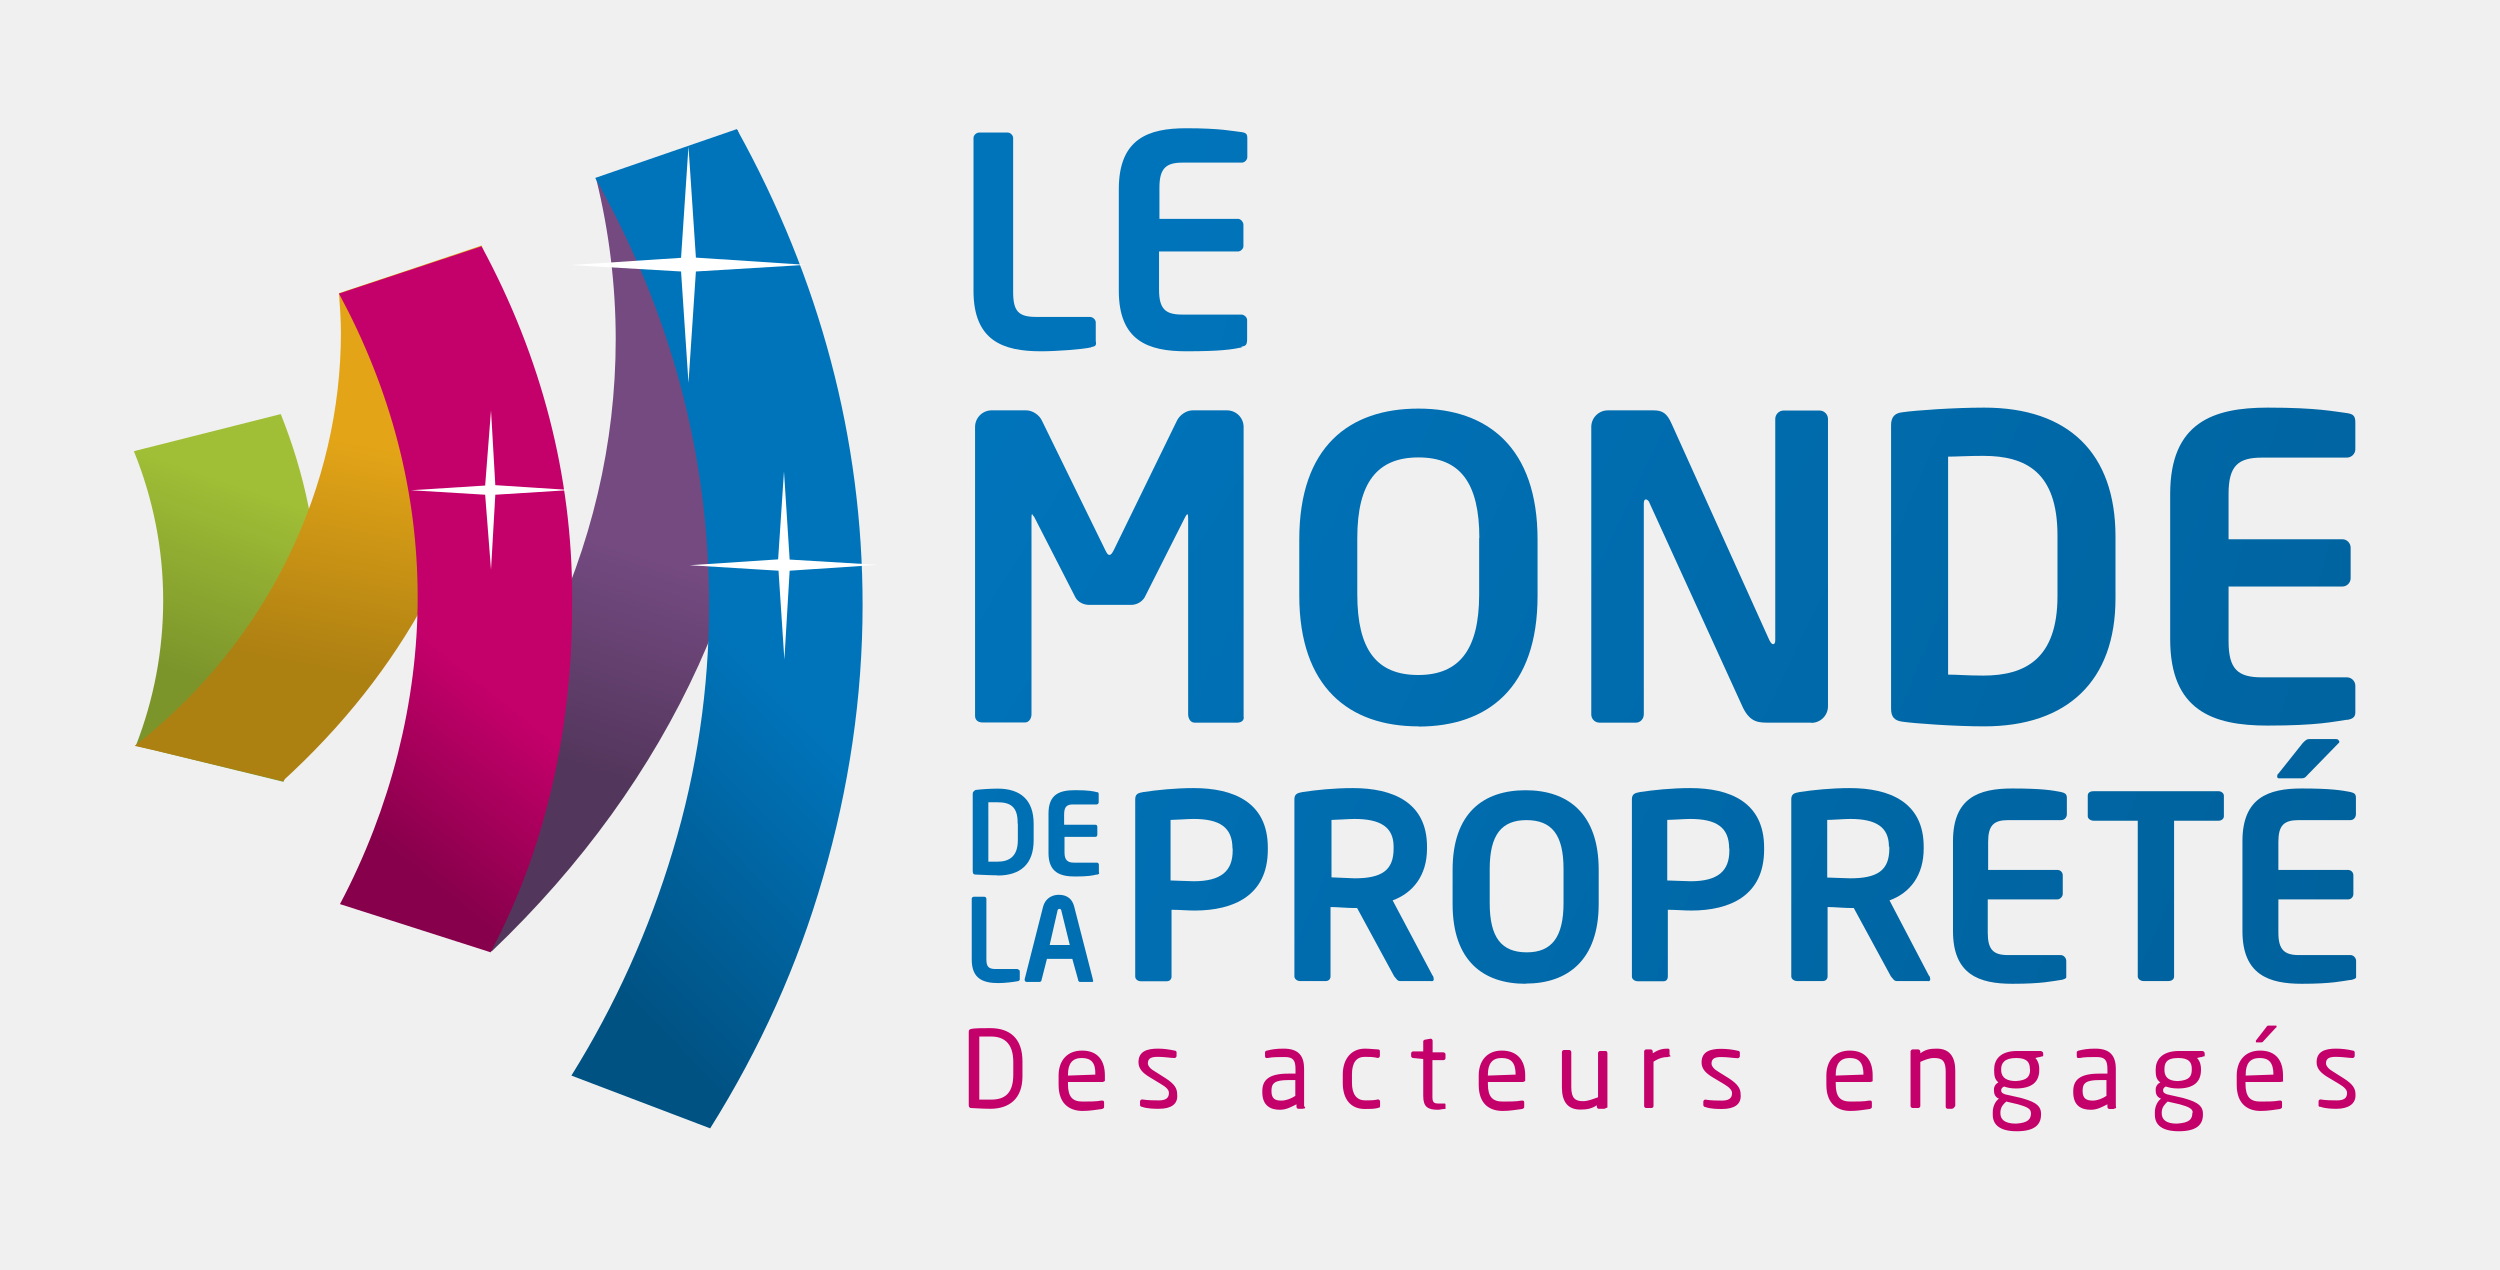
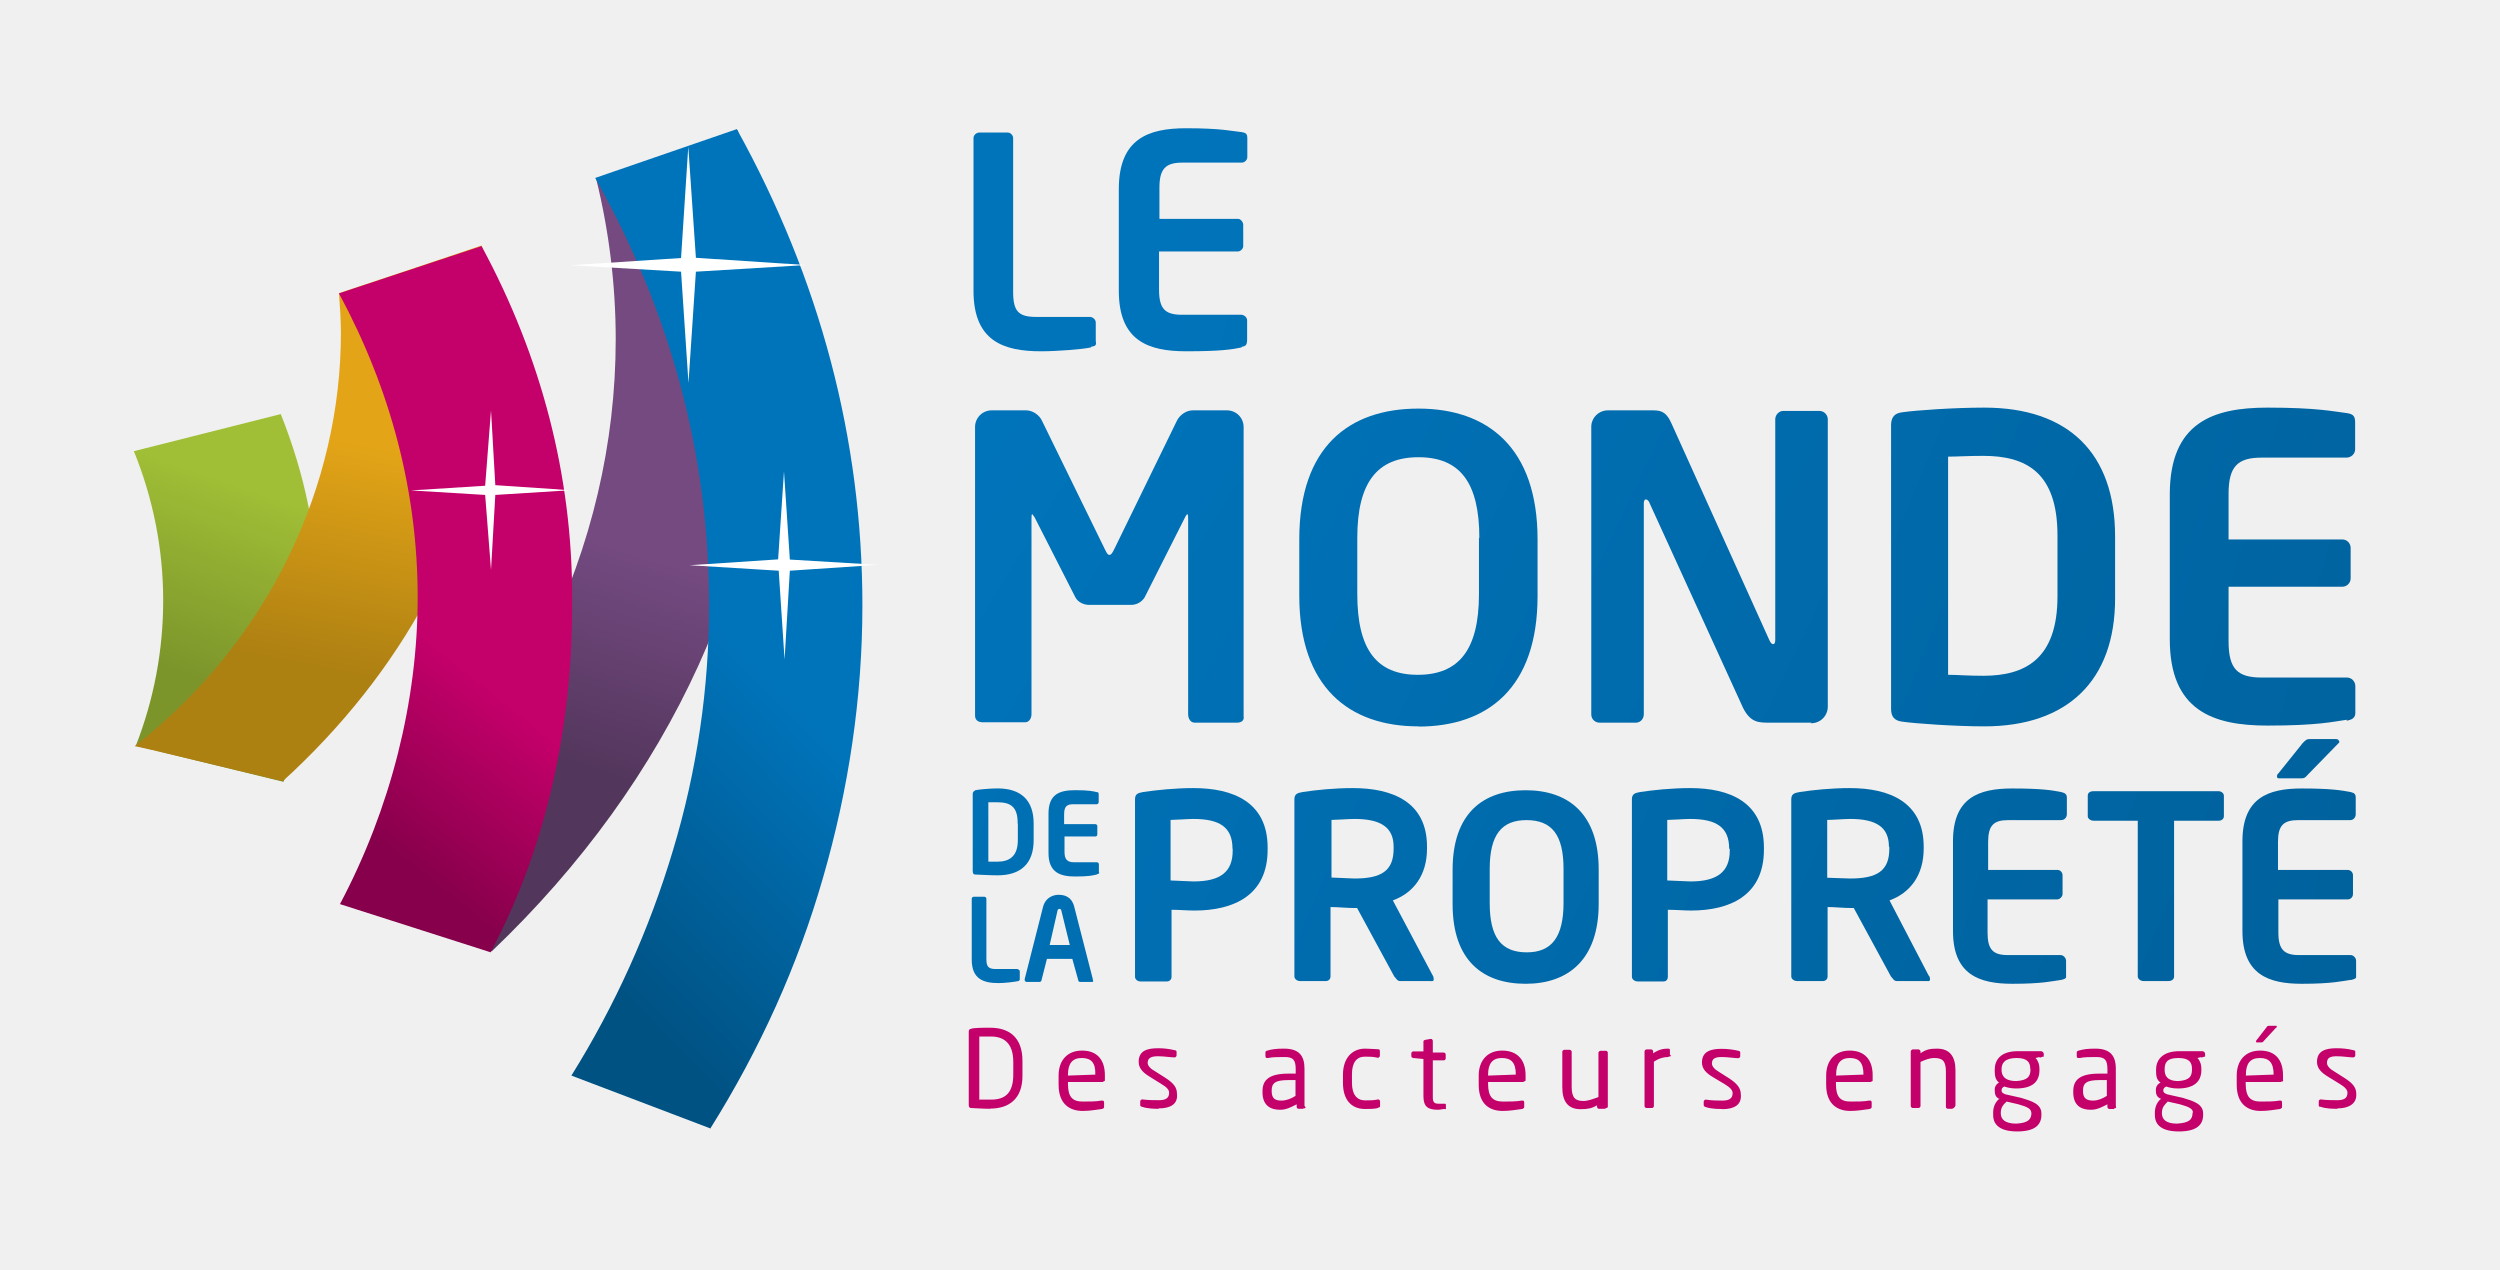
- <svg xmlns="http://www.w3.org/2000/svg" width="128" height="65" viewBox="0 0 128 65">
+ <svg xmlns="http://www.w3.org/2000/svg" width="128" height="65">
  <defs>
    <linearGradient id="a" x1="-5.817%" x2="712.861%" y1="10.533%" y2="529.75%">
      <stop stop-color="#0074BB" offset="0%" />
      <stop stop-color="#005283" offset="100%" />
    </linearGradient>
    <linearGradient id="b" x1="-89.398%" x2="719.671%" y1="-38.202%" y2="472.45%">
      <stop stop-color="#0074BB" offset="0%" />
      <stop stop-color="#005283" offset="100%" />
    </linearGradient>
    <linearGradient id="c" x1="-163.634%" x2="651.695%" y1="-86.267%" y2="433.437%">
      <stop stop-color="#0074BB" offset="0%" />
      <stop stop-color="#005283" offset="100%" />
    </linearGradient>
    <linearGradient id="d" x1="-258.616%" x2="600.618%" y1="-125.04%" y2="384.259%">
      <stop stop-color="#0074BB" offset="0%" />
      <stop stop-color="#005283" offset="100%" />
    </linearGradient>
    <linearGradient id="e" x1="-398.546%" x2="647.006%" y1="-174.023%" y2="337.536%">
      <stop stop-color="#0074BB" offset="0%" />
      <stop stop-color="#005283" offset="100%" />
    </linearGradient>
    <linearGradient id="f" x1="-306.698%" x2="2856.756%" y1="-151.519%" y2="1712.246%">
      <stop stop-color="#0074BB" offset="0%" />
      <stop stop-color="#005283" offset="100%" />
    </linearGradient>
    <linearGradient id="g" x1="-456.101%" x2="3388.277%" y1="-204.249%" y2="1682.412%">
      <stop stop-color="#0074BB" offset="0%" />
      <stop stop-color="#005283" offset="100%" />
    </linearGradient>
    <linearGradient id="h" x1="-224.991%" x2="1229.326%" y1="-101.293%" y2="737.675%">
      <stop stop-color="#0074BB" offset="0%" />
      <stop stop-color="#005283" offset="100%" />
    </linearGradient>
    <linearGradient id="i" x1="-282.417%" x2="1105.761%" y1="-143.43%" y2="698.781%">
      <stop stop-color="#0074BB" offset="0%" />
      <stop stop-color="#005283" offset="100%" />
    </linearGradient>
    <linearGradient id="j" x1="-327.247%" x2="993.835%" y1="-189.93%" y2="648.09%">
      <stop stop-color="#0074BB" offset="0%" />
      <stop stop-color="#005283" offset="100%" />
    </linearGradient>
    <linearGradient id="k" x1="-447.787%" x2="1006.53%" y1="-229.79%" y2="609.178%">
      <stop stop-color="#0074BB" offset="0%" />
      <stop stop-color="#005283" offset="100%" />
    </linearGradient>
    <linearGradient id="l" x1="-495.088%" x2="893.074%" y1="-272.411%" y2="569.791%">
      <stop stop-color="#0074BB" offset="0%" />
      <stop stop-color="#005283" offset="100%" />
    </linearGradient>
    <linearGradient id="m" x1="-685.524%" x2="1014.493%" y1="-314.431%" y2="517.121%">
      <stop stop-color="#0074BB" offset="0%" />
      <stop stop-color="#005283" offset="100%" />
    </linearGradient>
    <linearGradient id="n" x1="-626.279%" x2="798.712%" y1="-367.94%" y2="489.471%">
      <stop stop-color="#0074BB" offset="0%" />
      <stop stop-color="#005283" offset="100%" />
    </linearGradient>
    <linearGradient id="o" x1="-833.989%" x2="875.979%" y1="-297.736%" y2="370.766%">
      <stop stop-color="#0074BB" offset="0%" />
      <stop stop-color="#005283" offset="100%" />
    </linearGradient>
    <linearGradient id="p" x1="-504.135%" x2="3517.45%" y1="-200.374%" y2="1686.449%">
      <stop stop-color="#0074BB" offset="0%" />
      <stop stop-color="#005283" offset="100%" />
    </linearGradient>
    <linearGradient id="q" x1="-392.941%" x2="2417.081%" y1="-231.616%" y2="1634.985%">
      <stop stop-color="#0074BB" offset="0%" />
      <stop stop-color="#005283" offset="100%" />
    </linearGradient>
    <linearGradient id="r" x1="85.035%" x2="1665.324%" y1="76.378%" y2="820.008%">
      <stop stop-color="#0074BB" offset="0%" />
      <stop stop-color="#005283" offset="100%" />
    </linearGradient>
    <linearGradient id="s" x1="27.29%" x2="1531.628%" y1="34.538%" y2="765.615%">
      <stop stop-color="#0074BB" offset="0%" />
      <stop stop-color="#005283" offset="100%" />
    </linearGradient>
    <linearGradient id="t" x1="53.294%" x2="43.489%" y1="17.31%" y2="73.498%">
      <stop stop-color="#A1BF36" offset="0%" />
      <stop stop-color="#7C952B" offset="100%" />
    </linearGradient>
    <linearGradient id="u" x1="52.993%" x2="47.475%" y1="35.794%" y2="78.457%">
      <stop stop-color="#E3A417" offset="0%" />
      <stop stop-color="#AD8012" offset="100%" />
    </linearGradient>
    <linearGradient id="v" x1="52.14%" x2="47.522%" y1="48.746%" y2="76.358%">
      <stop stop-color="#744A81" offset="0%" />
      <stop stop-color="#53365C" offset="100%" />
    </linearGradient>
    <linearGradient id="w" x1="43.449%" x2="34.987%" y1="57.195%" y2="89.184%">
      <stop stop-color="#C4006A" offset="0%" />
      <stop stop-color="#87004B" offset="100%" />
    </linearGradient>
    <linearGradient id="x" x1="48.356%" x2="35.304%" y1="48.671%" y2="92.222%">
      <stop stop-color="#0074BB" offset="0%" />
      <stop stop-color="#005283" offset="100%" />
    </linearGradient>
  </defs>
  <g fill="none">
-     <path fill="url(#a)" d="M13.64 16.13h-2.18c-.2 0-.33-.2-.33-.43v-10c0-.15 0-.24-.05-.24 0 0-.05.04-.1.14L8.9 9.72a.82.82 0 0 1-.66.38H6.06c-.28 0-.57-.14-.7-.38L3.25 5.6a.68.68 0 0 1-.1-.14c-.04 0-.04.04-.04.23v10c0 .24-.14.43-.33.43H.6c-.2 0-.38-.1-.38-.34V1A.85.85 0 0 1 1.1.14h1.74c.33 0 .67.24.8.52l3.23 6.6c.1.2.14.28.23.28s.15-.1.24-.28l3.22-6.6c.14-.28.47-.52.8-.52h1.76a.85.85 0 0 1 .85.86v14.8c.05.23-.14.33-.33.33z" transform="translate(49.703 20.87)" />
-     <path fill="url(#b)" d="M22.92 16.32c-3.55 0-6.1-2-6.1-6.7V6.75c0-4.75 2.55-6.7 6.1-6.7s6.1 2 6.1 6.7v2.9c0 4.7-2.55 6.68-6.1 6.68zm3.12-9.63c0-2.86-1-4.14-3.12-4.14-2.1 0-3.13 1.28-3.13 4.13v2.88c0 2.85 1 4.13 3.12 4.13 2.08 0 3.12-1.27 3.12-4.12v-2.9z" transform="translate(49.703 20.87)" />
-     <path fill="url(#c)" d="M43.04 16.13h-2.17c-.52 0-.95 0-1.33-.76L34.76 4.9c-.05-.16-.15-.2-.2-.2-.04 0-.1.04-.1.2v10.8c0 .24-.18.43-.4.43H32.2a.42.42 0 0 1-.43-.43V1a.85.85 0 0 1 .86-.86h2.32c.47 0 .7.15.94.7l5 11.07c.06.1.1.2.2.2.05 0 .1-.05.1-.2V.58c0-.24.2-.43.42-.43h1.85c.24 0 .43.2.43.43v14.7a.85.85 0 0 1-.86.86z" transform="translate(49.703 20.87)" />
-     <path fill="url(#d)" d="M51.9 16.32c-1.52 0-3.6-.15-4.2-.24-.4-.05-.58-.24-.58-.66V.9c0-.43.2-.62.57-.66.65-.1 2.68-.24 4.2-.24 4.3 0 6.72 2.32 6.72 6.6v3.17c0 4.22-2.46 6.55-6.72 6.55zm3.74-9.77c0-3.23-1.6-4.08-3.8-4.08-.8 0-1.36.04-1.8.04v11.16c.44 0 1 .05 1.8.05 2.14 0 3.8-.85 3.8-4.07V6.55z" transform="translate(49.703 20.87)" />
-     <path fill="url(#e)" d="M70.46 15.98c-.7.1-1.5.3-4.07.3-2.8 0-4.98-.77-4.98-4.42V4.4C61.42.77 63.6 0 66.4 0c2.55 0 3.4.2 4.06.28.33.05.43.15.43.48v1.37c0 .24-.2.43-.44.43H66.1c-1.22 0-1.7.43-1.7 1.85v2.33h5.83c.23 0 .42.2.42.43v1.57c0 .23-.2.42-.42.42H64.4v2.8c0 1.43.47 1.85 1.7 1.85h4.36c.24 0 .43.2.43.43v1.37c0 .24-.15.34-.44.38z" transform="translate(49.703 20.87)" />
-     <path fill="url(#f)" d="M1.37 4.5c-.42 0-1-.04-1.13-.04-.1 0-.14-.05-.14-.2V.34C.1.23.14.2.24.13.44.1 1 .06 1.37.06c1.2 0 1.85.6 1.85 1.8v.85c0 1.2-.66 1.8-1.85 1.8zM2.4 1.86c.02-.9-.4-1.1-1.03-1.1H.9V3.8h.47c.57 0 1.04-.24 1.04-1.1v-.85z" transform="translate(49.703 40.317)" />
-     <path fill="url(#g)" d="M6.44 4.46c-.2.05-.43.1-1.1.1-.75 0-1.36-.2-1.36-1.2V1.34c0-1 .57-1.2 1.37-1.2.7 0 .95.06 1.1.1.1 0 .1.05.1.15v.38c0 .05-.06.1-.1.1h-1.2c-.32 0-.47.1-.47.52v.52h1.6c.06 0 .1.04.1.1v.42c0 .05-.04.1-.1.1H4.8v.8c0 .38.15.52.48.52h1.18c.05 0 .1.05.1.1v.38c.04.1 0 .1-.1.14z" transform="translate(49.703 40.317)" />
-     <path fill="url(#h)" d="M3.4 9.15c-.32 0-.84-.04-1.17-.04v3.42c0 .14-.1.24-.24.24H.65c-.14 0-.28-.1-.28-.24V3.46c0-.28.14-.33.43-.38.67-.1 1.62-.2 2.56-.2 2.04 0 3.8.72 3.8 3.05v.1c0 2.36-1.76 3.12-3.75 3.12zm1.95-3.17c0-1.1-.66-1.52-2-1.52-.27 0-.94.05-1.17.05v3.1c.2 0 .94.04 1.18.04 1.42 0 2-.53 2-1.57v-.1z" transform="translate(57.753 37.47)" />
-     <path fill="url(#i)" d="M15.53 12.76h-1.6c-.15 0-.2-.14-.3-.24l-1.9-3.5h-.18c-.33 0-.85-.05-1.18-.05v3.55c0 .14-.1.24-.24.24H8.8c-.13 0-.28-.1-.28-.24V3.46c0-.28.15-.33.43-.38.66-.1 1.6-.2 2.56-.2 2.04 0 3.8.72 3.8 3v.1c0 1.37-.72 2.27-1.76 2.65l2.04 3.84c.05.05.05.1.05.1.04.14 0 .2-.1.2zM13.6 5.88c0-1-.67-1.42-2-1.42-.28 0-.95.05-1.18.05v2.94c.2 0 .95.05 1.18.05 1.38 0 2-.4 2-1.52v-.1z" transform="translate(57.753 37.47)" />
-     <path fill="url(#j)" d="M20.36 12.9c-2.18 0-3.74-1.18-3.74-4.08V7.07c0-2.9 1.56-4.08 3.74-4.08S24.1 4.2 24.1 7.06v1.75c0 2.85-1.56 4.08-3.74 4.08zm1.94-5.88c0-1.75-.6-2.5-1.9-2.5-1.27 0-1.88.75-1.88 2.5v1.75c0 1.76.6 2.52 1.9 2.52 1.27 0 1.88-.77 1.88-2.53V7.02z" transform="translate(57.753 37.47)" />
-     <path fill="url(#k)" d="M28.84 9.15c-.33 0-.85-.04-1.2-.04v3.42c0 .14-.08.24-.22.24H26.1c-.15 0-.3-.1-.3-.24V3.46c0-.28.15-.33.43-.38.67-.1 1.6-.2 2.56-.2 2.03 0 3.78.72 3.78 3.05v.1c0 2.36-1.75 3.12-3.74 3.12zm1.94-3.17c0-1.1-.66-1.52-2-1.52-.27 0-.94.05-1.17.05v3.1c.2 0 .95.04 1.2.04 1.4 0 1.98-.53 1.98-1.57v-.1z" transform="translate(57.753 37.47)" />
-     <path fill="url(#l)" d="M40.96 12.76h-1.6c-.15 0-.2-.14-.3-.24l-1.9-3.5H37c-.33 0-.85-.05-1.18-.05v3.55c0 .14-.1.24-.24.24h-1.32c-.15 0-.3-.1-.3-.24V3.46c0-.28.15-.33.44-.38.66-.1 1.6-.2 2.56-.2 2.03 0 3.78.72 3.78 3v.1c0 1.37-.7 2.27-1.75 2.65L41 12.47a.15.15 0 0 1 .06.1c.04.14 0 .2-.1.2zm-2-6.88c0-1-.65-1.42-1.98-1.42-.28 0-.94.05-1.18.05v2.95c.2 0 .95.04 1.18.04 1.38 0 2-.4 2-1.52v-.1z" transform="translate(57.753 37.47)" />
-     <path fill="url(#m)" d="M47.78 12.7c-.43.06-.95.2-2.5.2-1.7 0-3.04-.47-3.04-2.7V5.6c0-2.23 1.32-2.7 3.03-2.7 1.56 0 2.08.1 2.5.18.2.05.3.1.3.3v.84c0 .14-.1.3-.3.3h-2.7c-.75 0-1.03.27-1.03 1.12v1.43h3.55c.13 0 .27.1.27.28v.95c0 .14-.14.28-.28.28h-3.56v1.7c0 .87.28 1.15 1.04 1.15h2.7c.14 0 .28.14.28.3v.84c0 .05-.1.1-.28.14z" transform="translate(57.753 37.47)" />
-     <path fill="url(#n)" d="M55.83 4.55h-2.27v7.97c0 .14-.1.24-.3.24H52c-.15 0-.3-.1-.3-.24V4.55h-2.26c-.15 0-.3-.1-.3-.23V3.27c0-.14.1-.23.3-.23h6.4c.13 0 .27.1.27.23v1.05c0 .14-.13.23-.27.23z" transform="translate(57.753 37.47)" />
-     <path fill="url(#o)" d="M62.6 12.7c-.43.06-.95.2-2.5.2-1.7 0-3.04-.47-3.04-2.7V5.6c0-2.23 1.33-2.7 3.03-2.7 1.55 0 2.07.1 2.5.18.2.05.28.1.28.3v.84c0 .14-.1.3-.28.3h-2.65c-.76 0-1.04.27-1.04 1.12v1.43h3.56c.14 0 .28.1.28.28v.95c0 .14-.1.28-.28.28H58.9v1.7c0 .87.3 1.15 1.05 1.15h2.65c.14 0 .28.14.28.3v.84c0 .05-.1.1-.28.14zM61.98.58l-1.56 1.6c-.1.1-.14.2-.33.2h-1.15c-.1 0-.1-.05-.1-.1 0-.04 0-.1.06-.14L60.15.57c.14-.14.2-.2.33-.2h1.37c.1 0 .15.06.15.1.03 0 .03.05 0 .1z" transform="translate(57.753 37.47)" />
+     <path fill="url(#a)" d="M13.64 16.13h-2.18c-.2 0-.33-.2-.33-.43v-10c0-.15 0-.24-.05-.24 0 0-.05.04-.1.14L8.9 9.72a.82.82 0 0 1-.66.38H6.06c-.28 0-.57-.14-.7-.38L3.26 5.6a.68.68 0 0 1-.1-.14c-.05 0-.05.04-.05.23v10c0 .23-.13.42-.32.42H.6c-.2 0-.38-.1-.38-.34V1A.85.85 0 0 1 1.1.14h1.74c.33 0 .67.24.8.52l3.23 6.6c.1.2.14.28.23.28s.15-.1.24-.28l3.22-6.6c.14-.28.47-.52.8-.52h1.76a.85.85 0 0 1 .85.86v14.8c.05.23-.14.33-.33.33z" transform="translate(49.703 20.87)" />
+     <path fill="url(#b)" d="M22.92 16.32c-3.55 0-6.1-2-6.1-6.7V6.75c0-4.75 2.55-6.7 6.1-6.7s6.1 2 6.1 6.7v2.9c0 4.7-2.55 6.68-6.1 6.68zm3.12-9.63c0-2.87-1-4.15-3.12-4.15-2.1 0-3.13 1.28-3.13 4.13v2.88c0 2.85 1 4.13 3.1 4.13s3.13-1.28 3.13-4.13v-2.9z" transform="translate(49.703 20.87)" />
+     <path fill="url(#c)" d="M43.04 16.13h-2.17c-.52 0-.95 0-1.33-.76L34.76 4.9c-.05-.16-.15-.2-.2-.2-.04 0-.1.04-.1.2v10.8c0 .24-.18.43-.4.43H32.2a.42.42 0 0 1-.43-.43V1a.85.85 0 0 1 .86-.86h2.32c.47 0 .7.15.94.7l5 11.07c.05.1.1.2.2.2.04 0 .1-.04.1-.2V.6c0-.24.2-.43.4-.43h1.86c.24 0 .43.2.43.43v14.7a.85.85 0 0 1-.87.86z" transform="translate(49.703 20.87)" />
+     <path fill="url(#d)" d="M51.9 16.32c-1.52 0-3.6-.15-4.2-.24-.4-.05-.58-.24-.58-.66V.9c0-.43.2-.62.57-.66.64-.1 2.67-.24 4.2-.24 4.3 0 6.7 2.32 6.7 6.6v3.17c0 4.22-2.45 6.55-6.7 6.55zm3.74-9.77c0-3.23-1.6-4.08-3.8-4.08-.8 0-1.36.04-1.8.04v11.17c.44 0 1 .05 1.8.05 2.14 0 3.8-.85 3.8-4.07v-3.1z" transform="translate(49.703 20.87)" />
+     <path fill="url(#e)" d="M70.46 15.98c-.7.1-1.5.3-4.07.3-2.8 0-5-.77-5-4.42V4.4c.02-3.63 2.2-4.4 5-4.4 2.55 0 3.4.2 4.06.28.33.05.43.15.43.48v1.37c0 .24-.2.43-.45.43H66.1c-1.22 0-1.7.43-1.7 1.85v2.34h5.83c.23 0 .42.2.42.43v1.57c0 .23-.2.42-.42.42H64.4v2.8c0 1.43.47 1.85 1.7 1.85h4.36c.24 0 .43.2.43.44v1.37c0 .25-.16.35-.45.4z" transform="translate(49.703 20.87)" />
+     <path fill="url(#f)" d="M1.37 4.5c-.42 0-1-.04-1.13-.04-.1 0-.14-.05-.14-.2V.34C.1.24.14.2.24.14.44.1 1 .05 1.37.05c1.2 0 1.85.6 1.85 1.8v.85c0 1.2-.66 1.8-1.85 1.8zM2.4 1.86C2.42.96 2 .76 1.37.76H.9V3.8h.47c.57 0 1.04-.24 1.04-1.1v-.85z" transform="translate(49.703 40.317)" />
+     <path fill="url(#g)" d="M6.44 4.46c-.2.05-.43.1-1.1.1-.75 0-1.36-.2-1.36-1.2V1.34c0-1 .57-1.2 1.37-1.2.7 0 .95.06 1.1.1.1 0 .1.05.1.15v.37c0 .05-.06.1-.1.1h-1.2c-.32 0-.47.1-.47.52v.5h1.6c.06 0 .1.05.1.1v.43a.1.1 0 0 1-.1.1H4.8v.8c0 .38.15.52.48.52h1.18c.05 0 .1.05.1.1v.38c.04.1 0 .1-.1.14z" transform="translate(49.703 40.317)" />
+     <path fill="url(#h)" d="M3.4 9.15c-.32 0-.84-.04-1.17-.04v3.43c0 .14-.1.24-.24.24H.64c-.14 0-.28-.1-.28-.24V3.46c0-.28.14-.33.43-.38.67-.1 1.62-.2 2.56-.2 2.04 0 3.8.72 3.8 3.05v.1c0 2.36-1.76 3.12-3.75 3.12zm1.95-3.17c0-1.1-.66-1.52-2-1.52-.27 0-.94.05-1.17.05v3.1c.2 0 .94.05 1.18.05 1.42 0 2-.53 2-1.57v-.1z" transform="translate(57.753 37.47)" />
+     <path fill="url(#i)" d="M15.53 12.76h-1.6c-.15 0-.2-.14-.3-.24l-1.9-3.5h-.18c-.33 0-.85-.05-1.18-.05v3.55c0 .14-.1.24-.24.24H8.8c-.13 0-.28-.1-.28-.24V3.46c0-.28.15-.33.43-.38.66-.1 1.6-.2 2.56-.2 2.05 0 3.8.72 3.8 3v.1c0 1.37-.7 2.27-1.75 2.65l2.04 3.84c.04.05.04.1.04.1.04.14 0 .2-.1.2zM13.6 5.88c0-1-.67-1.42-2-1.42-.28 0-.95.05-1.18.05v2.95c.2 0 .95.05 1.18.05 1.38 0 2-.4 2-1.52v-.1z" transform="translate(57.753 37.47)" />
+     <path fill="url(#j)" d="M20.36 12.9c-2.18 0-3.74-1.18-3.74-4.08V7.07c0-2.9 1.56-4.08 3.74-4.08s3.74 1.2 3.74 4.06V8.8c0 2.86-1.56 4.1-3.74 4.1zm1.94-5.88c0-1.75-.6-2.5-1.9-2.5-1.27 0-1.88.75-1.88 2.5v1.75c0 1.76.6 2.52 1.9 2.52 1.27 0 1.88-.78 1.88-2.54V7.02z" transform="translate(57.753 37.47)" />
+     <path fill="url(#k)" d="M28.84 9.15c-.33 0-.85-.04-1.2-.04v3.43c0 .14-.08.24-.22.24H26.1c-.15 0-.3-.1-.3-.24V3.46c0-.28.15-.33.43-.38.67-.1 1.6-.2 2.56-.2 2.02 0 3.77.72 3.77 3.05v.1c0 2.36-1.75 3.12-3.74 3.12zm1.94-3.17c0-1.1-.66-1.52-2-1.52-.27 0-.94.05-1.17.05v3.1c.2 0 .96.05 1.2.05 1.4 0 2-.53 2-1.57v-.1z" transform="translate(57.753 37.47)" />
+     <path fill="url(#l)" d="M40.96 12.76h-1.6c-.15 0-.2-.14-.3-.24l-1.9-3.5H37c-.33 0-.85-.05-1.18-.05v3.55c0 .14-.1.24-.24.24h-1.32c-.15 0-.3-.1-.3-.24V3.46c0-.28.15-.33.44-.38.66-.1 1.6-.2 2.56-.2 2.03 0 3.78.72 3.78 3v.1c0 1.37-.7 2.27-1.75 2.65l2 3.84a.15.15 0 0 1 .06.1c.04.14 0 .2-.1.2zm-2-6.88c0-1-.65-1.42-1.98-1.42-.28 0-.94.05-1.18.05v2.96c.2 0 .95.04 1.18.04 1.38 0 2-.4 2-1.52v-.1z" transform="translate(57.753 37.47)" />
+     <path fill="url(#m)" d="M47.78 12.7c-.43.06-.95.2-2.5.2-1.7 0-3.04-.47-3.04-2.7V5.6c0-2.23 1.32-2.7 3.03-2.7 1.56 0 2.08.1 2.5.18.2.05.3.1.3.3v.84c0 .14-.1.3-.3.3h-2.7c-.75 0-1.03.27-1.03 1.12v1.43h3.55c.12 0 .26.1.26.28v.95c0 .14-.14.28-.28.28h-3.56v1.7c0 .87.28 1.15 1.04 1.15h2.7c.14 0 .28.14.28.3v.84c0 .05-.1.1-.28.14z" transform="translate(57.753 37.47)" />
+     <path fill="url(#n)" d="M55.83 4.55h-2.27v7.97c0 .14-.1.24-.3.24H52c-.15 0-.3-.1-.3-.24V4.55h-2.26c-.15 0-.3-.1-.3-.23V3.27c0-.14.1-.23.3-.23h6.4c.13 0 .27.1.27.23v1.05c0 .14-.12.23-.26.23z" transform="translate(57.753 37.47)" />
+     <path fill="url(#o)" d="M62.6 12.7c-.43.06-.95.2-2.5.2-1.7 0-3.04-.47-3.04-2.7V5.6c0-2.23 1.33-2.7 3.03-2.7 1.54 0 2.06.1 2.5.18.2.05.27.1.27.3v.84c0 .14-.1.3-.28.3h-2.66c-.76 0-1.04.27-1.04 1.12v1.43h3.56c.14 0 .28.1.28.28v.95c0 .14-.1.28-.28.28H58.9v1.7c0 .87.3 1.15 1.05 1.15h2.65c.14 0 .28.14.28.3v.84c0 .05-.1.1-.28.14zM61.98.58l-1.56 1.6c-.1.1-.14.2-.33.2h-1.16c-.1 0-.1-.05-.1-.1 0-.04 0-.1.06-.14L60.15.57c.14-.14.2-.2.33-.2h1.37c.1 0 .15.06.15.1.03 0 .03.05 0 .1z" transform="translate(57.753 37.47)" />
    <path fill="url(#p)" d="M2.42 4.7c-.2.04-.67.1-1 .1C.66 4.8.05 4.6.05 3.6V.48c0-.04.04-.1.1-.1H.7c.06 0 .1.06.1.1v3.1c0 .37.1.5.48.5h1.1c.03 0 .13.06.13.1v.38c0 .1 0 .1-.1.15z" transform="translate(49.703 45.534)" />
-     <path fill="url(#q)" d="M6.2 4.74h-.6c-.06 0-.1-.04-.1-.1l-.3-1.08H3.9l-.28 1.1c0 .04-.05.08-.1.08h-.66c-.05 0-.1-.04-.1-.1V4.6L3.7.9c.14-.52.56-.62.8-.62.23 0 .66.05.8.62l.95 3.7v.05c.05.04 0 .1-.05.1zM4.64 1.1c0-.06-.05-.1-.1-.1s-.1.04-.1.1l-.4 1.75h1.03L4.64 1.1z" transform="translate(49.703 45.534)" />
-     <path fill="url(#r)" d="M6.16 11.62c-.43.1-1.76.2-2.56.2-1.94 0-3.46-.53-3.46-3.1V.9c0-.14.14-.28.3-.28h1.45c.14 0 .28.14.28.28v7.88c0 1 .28 1.28 1.18 1.28H6.1c.15 0 .3.14.3.28v.95c.04.23 0 .27-.24.32z" transform="translate(49.703 6.166)" />
-     <path fill="url(#s)" d="M13.88 11.62c-.48.1-1.05.2-2.85.2-1.94 0-3.45-.53-3.45-3.1v-5.2C7.58.94 9.08.4 11.03.4c1.8 0 2.37.15 2.85.2.23.04.28.1.28.33v.95c0 .14-.14.28-.28.28h-3.04c-.85 0-1.18.3-1.18 1.28v1.6h4.03c.13 0 .27.16.27.3v1.1c0 .13-.14.27-.28.27H9.64v1.95c0 1 .33 1.28 1.18 1.28h3.03c.15 0 .3.14.3.28v.95c0 .33-.06.37-.3.42z" transform="translate(49.703 6.166)" />
+     <path fill="url(#q)" d="M6.2 4.74h-.6c-.06 0-.1-.04-.1-.1l-.3-1.08H3.9l-.28 1.1c0 .04-.05.08-.1.08h-.66a.1.1 0 0 1-.1-.1V4.6L3.7.9c.14-.52.56-.62.8-.62.23 0 .66.05.8.62l.95 3.7v.05c.05.04 0 .1-.05.1zM4.64 1.1a.1.1 0 0 0-.2 0l-.4 1.75h1.03L4.64 1.1z" transform="translate(49.703 45.534)" />
+     <path fill="url(#r)" d="M6.16 11.62c-.43.1-1.76.2-2.56.2-1.94 0-3.46-.53-3.46-3.1V.9c0-.14.14-.28.3-.28H1.9c.13 0 .27.14.27.28v7.88c0 1 .28 1.28 1.18 1.28H6.1c.15 0 .3.14.3.28v.95c.04.22 0 .26-.24.3z" transform="translate(49.703 6.166)" />
+     <path fill="url(#s)" d="M13.88 11.62c-.48.1-1.05.2-2.85.2-1.94 0-3.45-.53-3.45-3.1v-5.2C7.58.94 9.08.4 11.03.4c1.8 0 2.37.15 2.85.2.23.04.28.1.28.33v.95c0 .14-.14.28-.28.28h-3.04c-.85 0-1.18.3-1.18 1.28v1.6h4.03c.12 0 .26.16.26.3v1.1c0 .13-.14.27-.28.27H9.64v1.96c0 1 .33 1.28 1.18 1.28h3.03c.15 0 .3.14.3.28v.95c0 .33-.06.37-.3.42z" transform="translate(49.703 6.166)" />
    <path fill="url(#t)" d="M14.06 40.03L6.5 38.18a20.38 20.38 0 0 0 1.4-7.44c0-2.6-.5-5.17-1.5-7.64l7.52-1.9c1.23 3.08 1.9 6.26 1.9 9.5.04 3.2-.57 6.34-1.76 9.33z" transform="translate(.455)" />
-     <path fill="url(#u)" d="M24.95 17.03c0-1.2-.23-3.04-.75-4.46l-3.4 1.14-3.9 1.3c.05.65.1 1.36.1 2.03 0 7.73-3.6 15.7-10.56 21.15l.9.2 6.68 1.6c3.07-2.8 5.54-5.92 7.38-9.34 2.37-4.27 3.55-8.87 3.55-13.6z" transform="translate(.455)" />
-     <path fill="url(#v)" d="M35.52 7.26l-5.45 1.9a34.43 34.43 0 0 1 1 8.2c0 10.72-4.98 20.92-14.07 28.9l7.72 2.45c9.23-8.8 14.25-19.8 14.25-31.34 0-3.18-.57-7.3-1.66-10.72l-1.78.62z" transform="translate(.455)" />
-     <path fill="url(#w)" d="M24.67 48.76l-7.72-2.47c2.6-4.9 3.98-10.4 3.98-15.7 0-5.4-1.37-10.63-4.03-15.56l7.3-2.42c3.08 5.7 4.64 11.76 4.64 17.97.05 6.1-1.14 12.47-4.17 18.16z" transform="translate(.455)" />
-     <path fill="url(#x)" d="M35.9 57.77l-7.1-2.7A47.43 47.43 0 0 0 34 43.54a43.42 43.42 0 0 0 1.85-12.57c0-7.63-1.94-14.94-5.83-21.86l7.25-2.5c4.26 7.68 6.44 15.88 6.44 24.37 0 4.7-.7 9.4-2.03 13.95-1.28 4.46-3.22 8.77-5.78 12.85z" transform="translate(.455)" />
-     <path fill="#FFF" d="M40.14 24.14l-.3 4.5-4.53.3 4.55.28.3 4.55.27-4.55 4.5-.3-4.5-.27zm-15-3.13l-.3 3.85-3.8.24 3.8.23.3 3.84.22-3.84 3.84-.24-3.84-.25zM35.25 7.5l-.38 5.7-5.63.37 5.63.33.38 5.7.38-5.7 5.63-.34-5.63-.37z" />
-     <path fill="#C4006A" d="M50.7 56.77c-.43 0-.86-.04-1-.04-.04 0-.1-.05-.1-.14v-3.76c0-.1.06-.14.1-.14.15-.05.57-.05 1-.05 1 0 1.65.52 1.65 1.7v.77c0 1.13-.66 1.66-1.65 1.66zm1.18-2.4c0-1-.52-1.3-1.14-1.3h-.6v3.23h.6c.67 0 1.14-.28 1.14-1.28v-.67zm4.6 1.03h-1.8v.1c0 .66.23.9.75.9.33 0 .7 0 .95-.05h.05c.04 0 .1 0 .1.1v.18c0 .1 0 .1-.1.15-.33.04-.62.1-1 .1-.6 0-1.23-.3-1.23-1.34v-.47c0-.76.43-1.28 1.2-1.28.8 0 1.17.5 1.17 1.27v.28s-.05.05-.1.05zm-.4-.38c.02-.62-.22-.85-.7-.85-.47 0-.7.28-.7.85v.05l1.4-.05zm3.23 1.75c-.17 0-.55 0-.84-.1-.04 0-.1-.04-.1-.08v-.2c0-.05.06-.1.1-.1.3.05.67.05.86.05.33 0 .52-.1.52-.38 0-.14-.1-.28-.43-.47l-.56-.34c-.33-.2-.57-.42-.57-.76 0-.56.43-.7 1-.7.28 0 .57.04.85.1.05 0 .1.04.1.08v.2c0 .04-.05.1-.1.1-.2 0-.52-.06-.85-.06-.3 0-.52.05-.52.33 0 .14.14.3.38.43l.52.33c.47.3.6.53.6.82.06.52-.32.75-.93.75zm7.4 0h-.23c-.05 0-.1-.04-.1-.1v-.13c-.28.14-.52.28-.85.28-.47 0-.9-.2-.9-.9v-.05c0-.57.33-.9 1.32-.9h.38v-.23c0-.48-.14-.62-.56-.62-.34 0-.62 0-.86.05h-.04c-.05 0-.1 0-.1-.1v-.2c0-.03.05-.08.1-.08.23-.06.47-.1.85-.1.77 0 1.05.37 1.05 1.04v1.9c.1.1.05.13-.05.13zm-.38-1.47h-.37c-.67 0-.86.15-.86.53v.04c0 .38.18.48.5.48.25 0 .5-.1.72-.24v-.8zm4.22 1.43c-.2.05-.43.05-.67.05-.75 0-1.13-.53-1.13-1.33v-.43c0-.8.43-1.33 1.14-1.33.23 0 .52.04.66.04.1 0 .1.05.1.14v.2c0 .04-.06.1-.1.1-.24-.06-.43-.06-.67-.06-.42 0-.66.28-.66.9v.43c0 .6.25.9.68.9.28 0 .42 0 .66-.05.04 0 .1.05.1.1v.2c0 .08 0 .13-.1.13zm3.4.05c-.1 0-.23.04-.32.04-.52 0-.76-.14-.76-.7v-1.9l-.52-.05c-.05 0-.1-.05-.1-.1v-.14c0-.05.05-.1.1-.1h.52v-.52c0-.03.05-.08.1-.08l.28-.05c.05 0 .1.05.1.1v.6h.56c.05 0 .1.06.1.1v.2c0 .04-.05.1-.1.1h-.57v1.9c0 .27.1.32.3.32h.27c.1 0 .1 0 .1.1v.18c.04-.05.04 0-.05 0zm4.03-1.38h-1.8v.1c0 .66.24.9.76.9.33 0 .7 0 .95-.05h.05c.04 0 .1 0 .1.1v.18c0 .1 0 .1-.1.15-.34.04-.62.1-1 .1-.62 0-1.23-.3-1.23-1.34v-.47c0-.76.43-1.28 1.18-1.28.8 0 1.2.5 1.2 1.27v.28s-.06.05-.1.05zm-.38-.38c0-.62-.24-.85-.72-.85-.47 0-.7.28-.7.85v.05l1.4-.05zm4.54 1.75h-.28c-.05 0-.1-.04-.1-.1v-.08c-.28.18-.52.22-.85.22-.65 0-.94-.42-.94-1.13v-1.82c0-.04.05-.1.1-.1h.28c.05 0 .1.06.1.1v1.8c0 .57.2.72.6.72.25 0 .48-.1.77-.2v-2.27c0-.05.06-.1.1-.1h.3c.03 0 .08.05.08.1v2.8c-.05 0-.1.05-.14.05zm3.27-2.65c-.23 0-.47.05-.75.24v2.27c0 .05-.05.1-.1.1h-.28c-.05 0-.1-.05-.1-.1v-2.8c0-.04.05-.1.1-.1h.24c.06 0 .1.06.1.1v.1c.3-.2.52-.24.76-.24.1 0 .1.04.1.1V54c.1.1.04.1-.05.1zm2.75 2.66c-.2 0-.57 0-.85-.1-.05 0-.1-.05-.1-.1v-.18c0-.05.05-.1.1-.1.3.05.66.05.85.05.33 0 .52-.1.52-.38 0-.14-.1-.28-.42-.47l-.57-.34c-.33-.2-.57-.42-.57-.76 0-.56.44-.7 1-.7.3 0 .62.04.86.1.05 0 .1.04.1.08v.2c0 .04-.05.1-.1.1-.2 0-.52-.06-.85-.06-.28 0-.5.05-.5.33 0 .14.13.3.36.43l.53.33c.46.3.6.53.6.82.05.52-.33.75-.95.75zm7.63-1.38h-1.8v.1c0 .66.23.9.76.9.33 0 .7 0 .94-.05h.05c.05 0 .1 0 .1.1v.18c0 .1 0 .1-.1.15-.33.04-.62.1-1 .1-.6 0-1.23-.3-1.23-1.34v-.47c0-.76.43-1.28 1.2-1.28.8 0 1.17.5 1.17 1.27v.28s0 .05-.1.05zm-.38-.38c0-.62-.24-.85-.7-.85-.48 0-.72.28-.72.85v.05l1.42-.05zm4.54 1.75h-.23c-.04 0-.1-.04-.1-.1v-1.8c0-.56-.18-.7-.6-.7-.24 0-.48.1-.7.2v2.26c0 .05-.06.1-.1.1h-.3c-.04 0-.1-.05-.1-.1v-2.8c0-.04.06-.1.1-.1h.3c.04 0 .1.06.1.1v.1c.27-.2.5-.24.84-.24.66 0 .95.42.95 1.13v1.8c-.06.1-.1.14-.15.14zm4.46-2.65l-.2.05c.1.1.2.28.2.57v.04c0 .62-.38.95-1.2.95-.27 0-.46-.05-.6-.1-.1.05-.15.1-.15.2s.05.14.2.2l.8.18c.52.15 1.04.3 1.04.8v.06c0 .52-.34.85-1.24.85-.85 0-1.23-.32-1.23-.84v-.14c0-.3.14-.57.33-.7h-.05c-.18-.1-.22-.25-.22-.44a.4.4 0 0 1 .23-.38c-.18-.14-.22-.33-.22-.62v-.04c0-.48.28-.95 1.18-.95h1.18c.05 0 .15.03.15.13v.14c-.1 0-.16.05-.2.05zm-.43 2.85c0-.2-.2-.3-.66-.43l-.6-.14c-.15.14-.3.28-.3.57V57c0 .3.2.53.8.53.63-.04.77-.23.77-.57zm-.05-2.24c0-.33-.14-.56-.7-.56-.62 0-.77.28-.77.57v.04c0 .24.1.57.76.57.58-.04.72-.23.72-.6zm4.3 2.05H108c-.05 0-.1-.05-.1-.1v-.14c-.28.14-.52.28-.85.28-.48 0-.9-.2-.9-.9v-.05c0-.57.33-.9 1.32-.9h.43v-.23c0-.48-.14-.62-.57-.62-.33 0-.6 0-.85.05h-.05c-.05 0-.1 0-.1-.1v-.2c0-.03.06-.08.1-.08.24-.06.47-.1.85-.1.76 0 1.05.37 1.05 1.04v1.9c.04.1 0 .13-.1.13zm-.37-1.48h-.38c-.66 0-.85.15-.85.53v.04c0 .38.2.48.52.48.24 0 .48-.1.7-.24v-.8zm4.83-1.18l-.2.05c.1.1.2.28.2.57v.04c0 .62-.38.95-1.18.95-.28 0-.47-.05-.62-.1-.1.05-.14.1-.14.2s.05.14.2.2l.8.18c.52.15 1.04.3 1.04.8v.06c0 .52-.33.85-1.23.85-.86 0-1.23-.32-1.23-.84v-.14c0-.3.14-.57.33-.7h-.05c-.2-.1-.24-.25-.24-.44a.4.4 0 0 1 .24-.38c-.2-.14-.24-.33-.24-.62v-.04c0-.48.3-.95 1.2-.95h1.17c.05 0 .14.03.14.13v.14c-.1 0-.14.05-.2.05zm-.42 2.85c0-.2-.2-.3-.67-.43l-.62-.14c-.14.14-.3.28-.3.57V57c0 .3.2.53.77.53.66-.04.8-.23.8-.57zm-.05-2.24c0-.33-.13-.56-.7-.56-.62 0-.7.28-.7.57v.04c0 .24.08.57.7.57.57-.04.7-.23.7-.6zm4.55.67h-1.8v.1c0 .66.24.9.76.9.34 0 .72 0 .96-.05h.05c.05 0 .1 0 .1.1v.18c0 .1 0 .1-.1.15-.32.04-.6.1-1 .1-.6 0-1.22-.3-1.22-1.34v-.47c0-.76.43-1.28 1.2-1.28.8 0 1.17.5 1.17 1.27v.28c.05 0 0 .05-.1.05zm-.37-.38c0-.62-.24-.85-.7-.85-.5 0-.72.28-.72.85v.05l1.42-.05zm.14-2.42l-.62.67c-.05.04-.05.1-.14.1h-.24c-.04 0-.04 0-.04-.06v-.03l.52-.67c.04-.05.04-.1.14-.1h.38s.05 0 0 .1c.05-.05.05 0 0 0zm3.12 4.17c-.2 0-.56 0-.85-.1-.1 0-.1-.04-.1-.08v-.2c0-.05.04-.1.1-.1.27.05.65.05.84.05.34 0 .52-.1.52-.38 0-.14-.1-.28-.42-.47l-.57-.34c-.33-.2-.57-.42-.57-.76 0-.56.43-.7 1-.7.28 0 .6.04.85.1.05 0 .1.04.1.08v.2c0 .04-.05.1-.1.1-.2 0-.52-.06-.85-.06-.3 0-.52.05-.52.33 0 .14.14.3.37.43l.52.33c.48.3.62.53.62.82.04.52-.4.75-.96.75z" />
+     <path fill="url(#u)" d="M24.95 17.03c0-1.2-.23-3.04-.75-4.46l-3.4 1.14-3.9 1.3c.05.66.1 1.37.1 2.04 0 7.73-3.6 15.7-10.56 21.15l.9.2 6.68 1.6c3.07-2.8 5.54-5.93 7.38-9.35 2.37-4.27 3.55-8.87 3.55-13.6z" transform="translate(.455)" />
+     <path fill="url(#v)" d="M35.52 7.26l-5.45 1.9a34.43 34.43 0 0 1 1 8.2c0 10.72-4.98 20.92-14.07 28.9l7.72 2.45c9.23-8.8 14.25-19.8 14.25-31.33 0-3.18-.57-7.3-1.66-10.72l-1.77.62z" transform="translate(.455)" />
+     <path fill="url(#w)" d="M24.67 48.76l-7.72-2.47c2.6-4.9 3.98-10.4 3.98-15.7 0-5.4-1.37-10.64-4.03-15.57l7.3-2.42c3.08 5.7 4.64 11.77 4.64 17.98.05 6.1-1.14 12.47-4.17 18.16z" transform="translate(.455)" />
+     <path fill="url(#x)" d="M35.9 57.77l-7.1-2.7A47.43 47.43 0 0 0 34 43.54a43.42 43.42 0 0 0 1.85-12.57c0-7.63-1.94-14.94-5.83-21.86l7.25-2.5C41.53 14.3 43.7 22.5 43.7 31c0 4.7-.7 9.4-2.02 13.95-1.28 4.46-3.22 8.77-5.78 12.85z" transform="translate(.455)" />
+     <path fill="#FFF" d="M40.14 24.14l-.3 4.5-4.53.3 4.56.28.3 4.55.27-4.55 4.5-.3-4.5-.27zm-15-3.13l-.3 3.86-3.8.24 3.8.23.3 3.84.22-3.84 3.84-.24-3.84-.26zm10.1-13.5l-.37 5.7-5.63.37 5.63.33.38 5.7.38-5.7 5.63-.34-5.63-.37z" />
+     <path fill="#C4006A" d="M50.7 56.77c-.43 0-.86-.04-1-.04-.04 0-.1-.05-.1-.14v-3.77c0-.1.06-.14.1-.14.15-.06.57-.06 1-.06 1 0 1.65.52 1.65 1.7v.77c0 1.14-.66 1.67-1.65 1.67zm1.18-2.4c0-1-.52-1.3-1.14-1.3h-.6v3.23h.6c.67 0 1.14-.28 1.14-1.28v-.67zm4.6 1.03h-1.8v.1c0 .66.23.9.75.9.33 0 .7 0 .95-.05h.05c.04 0 .1 0 .1.1v.18c0 .1 0 .1-.1.15-.33.04-.62.1-1 .1-.6 0-1.23-.3-1.23-1.34v-.47c0-.76.43-1.28 1.2-1.28.8 0 1.17.5 1.17 1.26v.28s-.05.05-.1.05zm-.4-.38c.02-.62-.22-.85-.7-.85-.47 0-.7.28-.7.85v.05l1.4-.05zm3.23 1.75c-.16 0-.54 0-.83-.1-.04 0-.1-.04-.1-.08v-.2c0-.06.06-.1.1-.1.3.04.67.04.86.04.33 0 .52-.1.52-.38 0-.14-.1-.28-.43-.47l-.56-.35c-.33-.2-.57-.42-.57-.76 0-.57.42-.7 1-.7.27 0 .56.03.84.1.05 0 .1.03.1.07v.2c0 .04-.05.1-.1.1-.2 0-.52-.06-.85-.06-.3 0-.53.06-.53.34 0 .14.14.3.38.43l.52.33c.47.3.6.53.6.82.06.52-.32.75-.93.75zm7.4 0h-.22a.1.1 0 0 1-.1-.1v-.13c-.28.14-.52.28-.85.28-.47 0-.9-.2-.9-.9v-.05c0-.57.33-.9 1.32-.9h.38v-.23c0-.48-.14-.62-.56-.62-.34 0-.62 0-.86.05h-.03c-.05 0-.1 0-.1-.1v-.2c0-.03.05-.08.1-.08.23-.07.47-.1.85-.1.77 0 1.05.36 1.05 1.03v1.9c.1.1.05.13-.05.13zm-.37-1.47h-.37c-.67 0-.86.15-.86.53v.04c0 .38.18.48.5.48.25 0 .5-.1.72-.24v-.8zm4.22 1.43c-.2.05-.43.05-.67.05-.75 0-1.13-.53-1.13-1.33v-.43c0-.8.43-1.33 1.14-1.33.22 0 .5.03.65.03.1 0 .1.05.1.14v.2c0 .04-.06.1-.1.1-.24-.06-.43-.06-.67-.06-.42 0-.66.3-.66.9v.44c0 .6.25.9.68.9.28 0 .42 0 .66-.05.04 0 .1.04.1.1v.2c0 .07 0 .12-.1.12zm3.4.05c-.1 0-.23.04-.32.04-.52 0-.76-.14-.76-.7v-1.9l-.52-.05c-.05 0-.1-.05-.1-.1v-.14c0-.05.05-.1.1-.1h.52v-.52c0-.02.05-.07.1-.07l.28-.05c.05 0 .1.05.1.1v.6h.56c.06 0 .1.06.1.1v.2c0 .04-.04.1-.1.1h-.56v1.9c0 .27.1.32.3.32h.27c.1 0 .1 0 .1.1v.18c.05-.05.05 0-.04 0zm4.03-1.38h-1.8v.1c0 .66.24.9.76.9.33 0 .7 0 .95-.05h.04c.04 0 .1 0 .1.1v.18c0 .1 0 .1-.1.15-.34.04-.62.1-1 .1-.62 0-1.23-.3-1.23-1.34v-.47c0-.76.44-1.28 1.2-1.28.8 0 1.2.5 1.2 1.26v.28s-.07.05-.1.05zm-.38-.38c0-.62-.24-.85-.72-.85-.47 0-.7.28-.7.85v.05l1.4-.05zm4.54 1.75h-.28a.1.1 0 0 1-.1-.1v-.08c-.28.17-.52.2-.85.2-.64 0-.93-.4-.93-1.12v-1.82c0-.04.05-.1.1-.1h.28c.05 0 .1.06.1.1v1.8c0 .57.2.72.6.72.25 0 .48-.1.77-.2V53.9c0-.04.06-.1.1-.1h.3c.03 0 .08.06.08.1v2.8c-.05 0-.1.06-.14.06zm3.27-2.65c-.22 0-.46.05-.74.24v2.27c0 .05-.05.1-.1.1h-.28c-.05 0-.1-.05-.1-.1v-2.8c0-.04.05-.1.1-.1h.24c.06 0 .1.06.1.1v.1c.3-.2.52-.24.76-.24.1 0 .1.03.1.1v.2c.1.1.04.1-.05.1zm2.76 2.66c-.2 0-.57 0-.85-.1-.04 0-.1-.05-.1-.1v-.18c0-.05.06-.1.1-.1.3.05.67.05.86.05.33 0 .52-.1.52-.38 0-.14-.1-.28-.42-.47l-.57-.34c-.34-.2-.58-.42-.58-.76 0-.56.44-.7 1-.7.3 0 .62.04.86.1.05 0 .1.04.1.08v.2c0 .04-.05.1-.1.1-.2 0-.52-.06-.85-.06-.28 0-.5.05-.5.33 0 .14.13.3.36.43l.52.33c.46.3.6.54.6.83.05.52-.33.75-.95.75zm7.63-1.38H94v.1c0 .66.22.9.75.9.33 0 .7 0 .94-.05h.04c.05 0 .1 0 .1.1v.18c0 .1 0 .1-.1.15-.33.04-.62.1-1 .1-.6 0-1.23-.3-1.23-1.34v-.47c0-.76.44-1.28 1.2-1.28.8 0 1.18.5 1.18 1.26v.28s0 .05-.1.05zm-.4-.38c0-.62-.23-.85-.7-.85s-.7.28-.7.85v.05l1.4-.05zm4.55 1.75h-.23c-.04 0-.1-.04-.1-.1v-1.8c0-.56-.18-.7-.6-.7-.24 0-.48.1-.7.2v2.26c0 .05-.06.1-.1.1h-.3c-.04 0-.1-.05-.1-.1v-2.8c0-.04.06-.1.1-.1h.3c.04 0 .1.06.1.1v.1c.27-.2.5-.24.84-.24.66 0 .95.4.95 1.12v1.8c-.05.1-.1.14-.14.14zm4.46-2.65l-.2.05c.1.1.2.28.2.57v.04c0 .62-.37.95-1.2.95-.26 0-.45-.05-.6-.1-.1.05-.14.1-.14.2s.05.14.2.2l.8.18c.52.16 1.04.3 1.04.8v.07c0 .52-.34.85-1.24.85-.85 0-1.23-.32-1.23-.84v-.14c0-.3.14-.57.33-.7h-.05c-.17-.1-.2-.25-.2-.44a.4.4 0 0 1 .22-.38c-.18-.14-.22-.33-.22-.62v-.04c0-.48.28-.95 1.18-.95h1.18c.05 0 .15.04.15.14v.14c-.1 0-.15.05-.2.05zm-.42 2.85c0-.2-.2-.3-.66-.43l-.6-.14c-.15.14-.3.28-.3.57V57c0 .3.2.53.8.53.63-.04.77-.23.77-.57zm-.05-2.24c0-.33-.14-.56-.7-.56-.62 0-.77.28-.77.57v.04c0 .24.1.57.76.57.58-.04.72-.23.72-.6zm4.3 2.05H108c-.05 0-.1-.05-.1-.1v-.14c-.28.14-.52.28-.85.28-.48 0-.9-.2-.9-.9v-.05c0-.57.33-.9 1.32-.9h.43v-.23c0-.48-.14-.62-.57-.62-.33 0-.6 0-.85.05h-.05c-.05 0-.1 0-.1-.1v-.2c0-.03.06-.08.1-.08.24-.07.47-.1.85-.1.76 0 1.05.36 1.05 1.03v1.9c.04.1 0 .13-.1.13zm-.37-1.48h-.38c-.66 0-.85.15-.85.53v.04c0 .38.2.48.52.48.24 0 .48-.1.7-.24v-.8zm4.83-1.18l-.2.05c.1.1.2.28.2.57v.04c0 .62-.4.95-1.2.95-.27 0-.46-.05-.6-.1-.1.05-.15.1-.15.2s.05.14.2.2l.8.18c.52.16 1.04.3 1.04.8v.07c0 .52-.34.85-1.24.85-.86 0-1.23-.32-1.23-.84v-.14c0-.3.14-.57.33-.7h-.05c-.2-.1-.23-.25-.23-.44a.4.4 0 0 1 .24-.38c-.2-.14-.23-.33-.23-.62v-.04c0-.48.3-.95 1.2-.95h1.17c.05 0 .14.04.14.14v.14c-.1 0-.14.05-.2.05zm-.43 2.85c0-.2-.2-.3-.67-.43l-.62-.14c-.14.14-.3.28-.3.57V57c0 .3.2.53.77.53.66-.04.8-.23.8-.57zm-.05-2.24c0-.33-.13-.56-.7-.56-.62 0-.7.28-.7.57v.04c0 .24.08.57.7.57.57-.04.7-.23.7-.6zm4.55.67h-1.8v.1c0 .66.24.9.76.9.34 0 .72 0 .96-.05h.04c.05 0 .1 0 .1.1v.18c0 .1 0 .1-.1.15-.32.04-.6.1-1 .1-.6 0-1.22-.3-1.22-1.34v-.47c0-.76.43-1.28 1.2-1.28.8 0 1.17.5 1.17 1.26v.28c.04 0 0 .05-.1.05zm-.37-.38c0-.62-.24-.85-.7-.85-.5 0-.72.28-.72.85v.05l1.42-.05zm.14-2.42l-.62.67c-.05.04-.05.1-.14.1h-.24c-.04 0-.04 0-.04-.06v-.02l.52-.67c.04-.04.04-.1.14-.1h.38s.05 0 0 .1c.05-.04.05 0 0 0zm3.12 4.17c-.2 0-.56 0-.85-.1-.1 0-.1-.04-.1-.08v-.2c0-.06.05-.1.1-.1.28.04.66.04.85.04.34 0 .52-.1.52-.38 0-.14-.1-.28-.42-.47l-.57-.35c-.33-.2-.57-.42-.57-.76 0-.57.44-.7 1-.7.3 0 .6.03.86.1.05 0 .1.03.1.07v.2c0 .04-.05.1-.1.1-.2 0-.52-.06-.85-.06-.3 0-.5.06-.5.34 0 .14.13.3.36.43l.52.33c.48.3.62.53.62.82.04.52-.4.75-.96.75z" />
  </g>
</svg>
